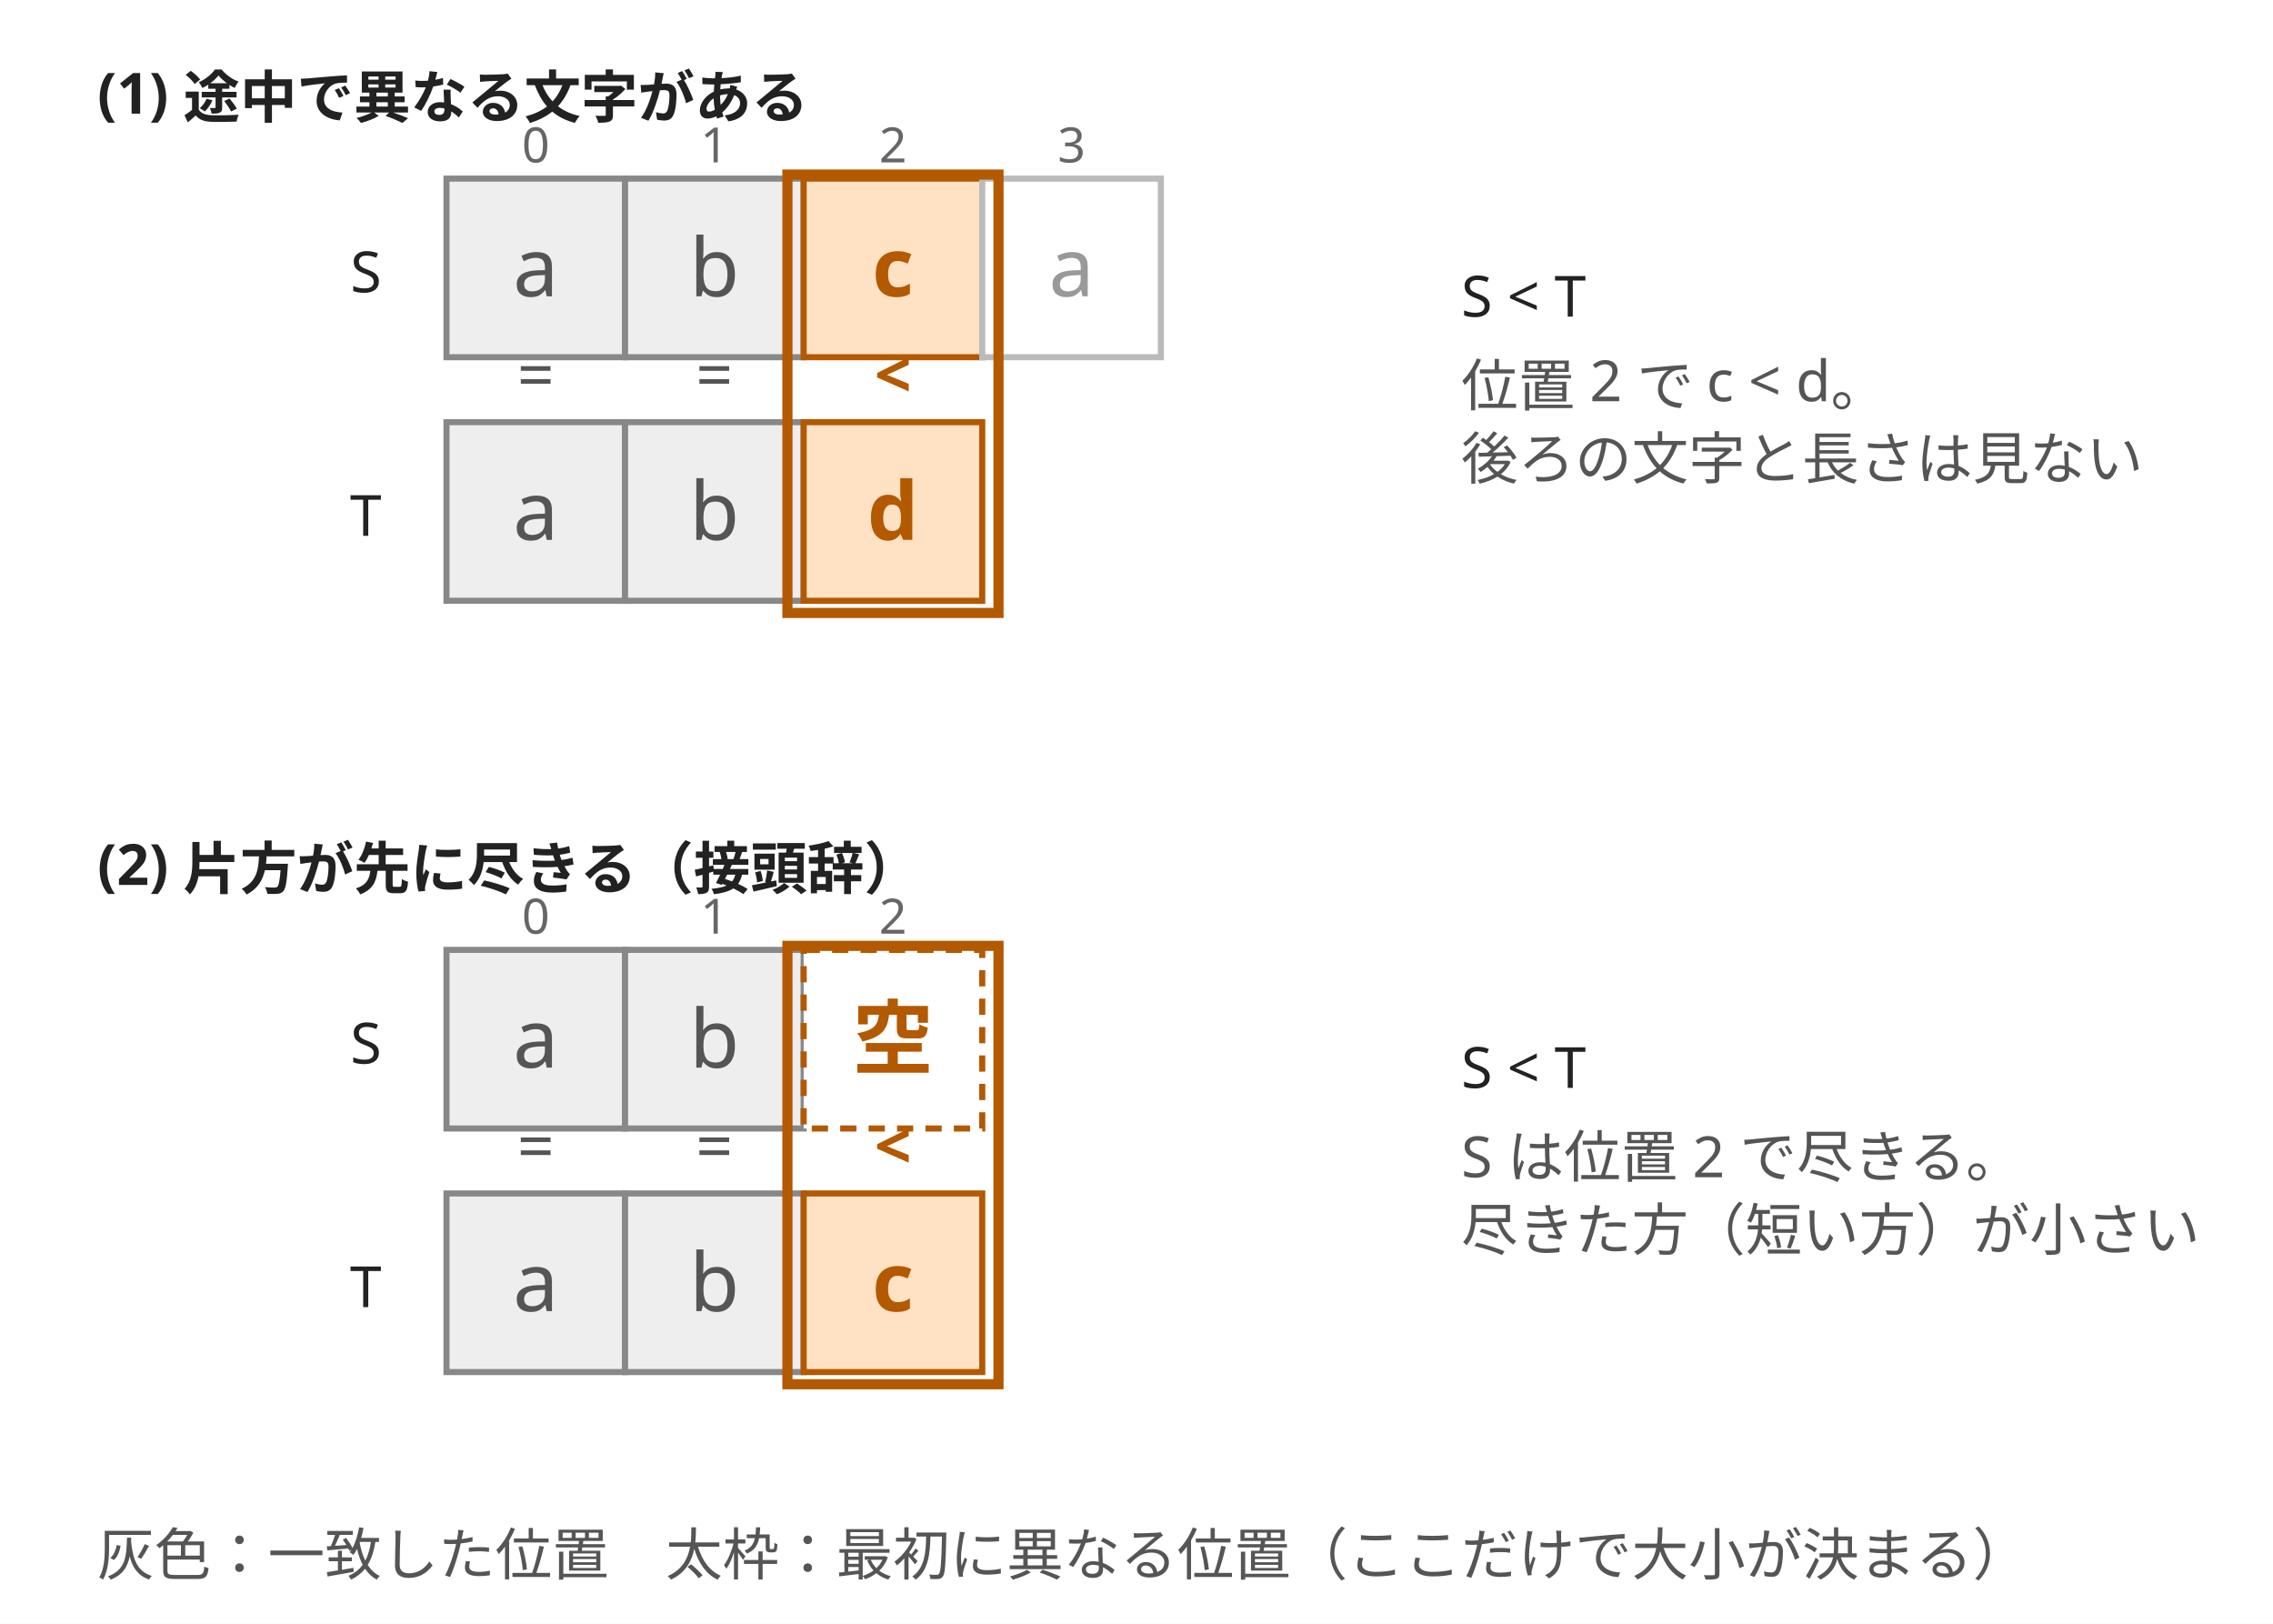
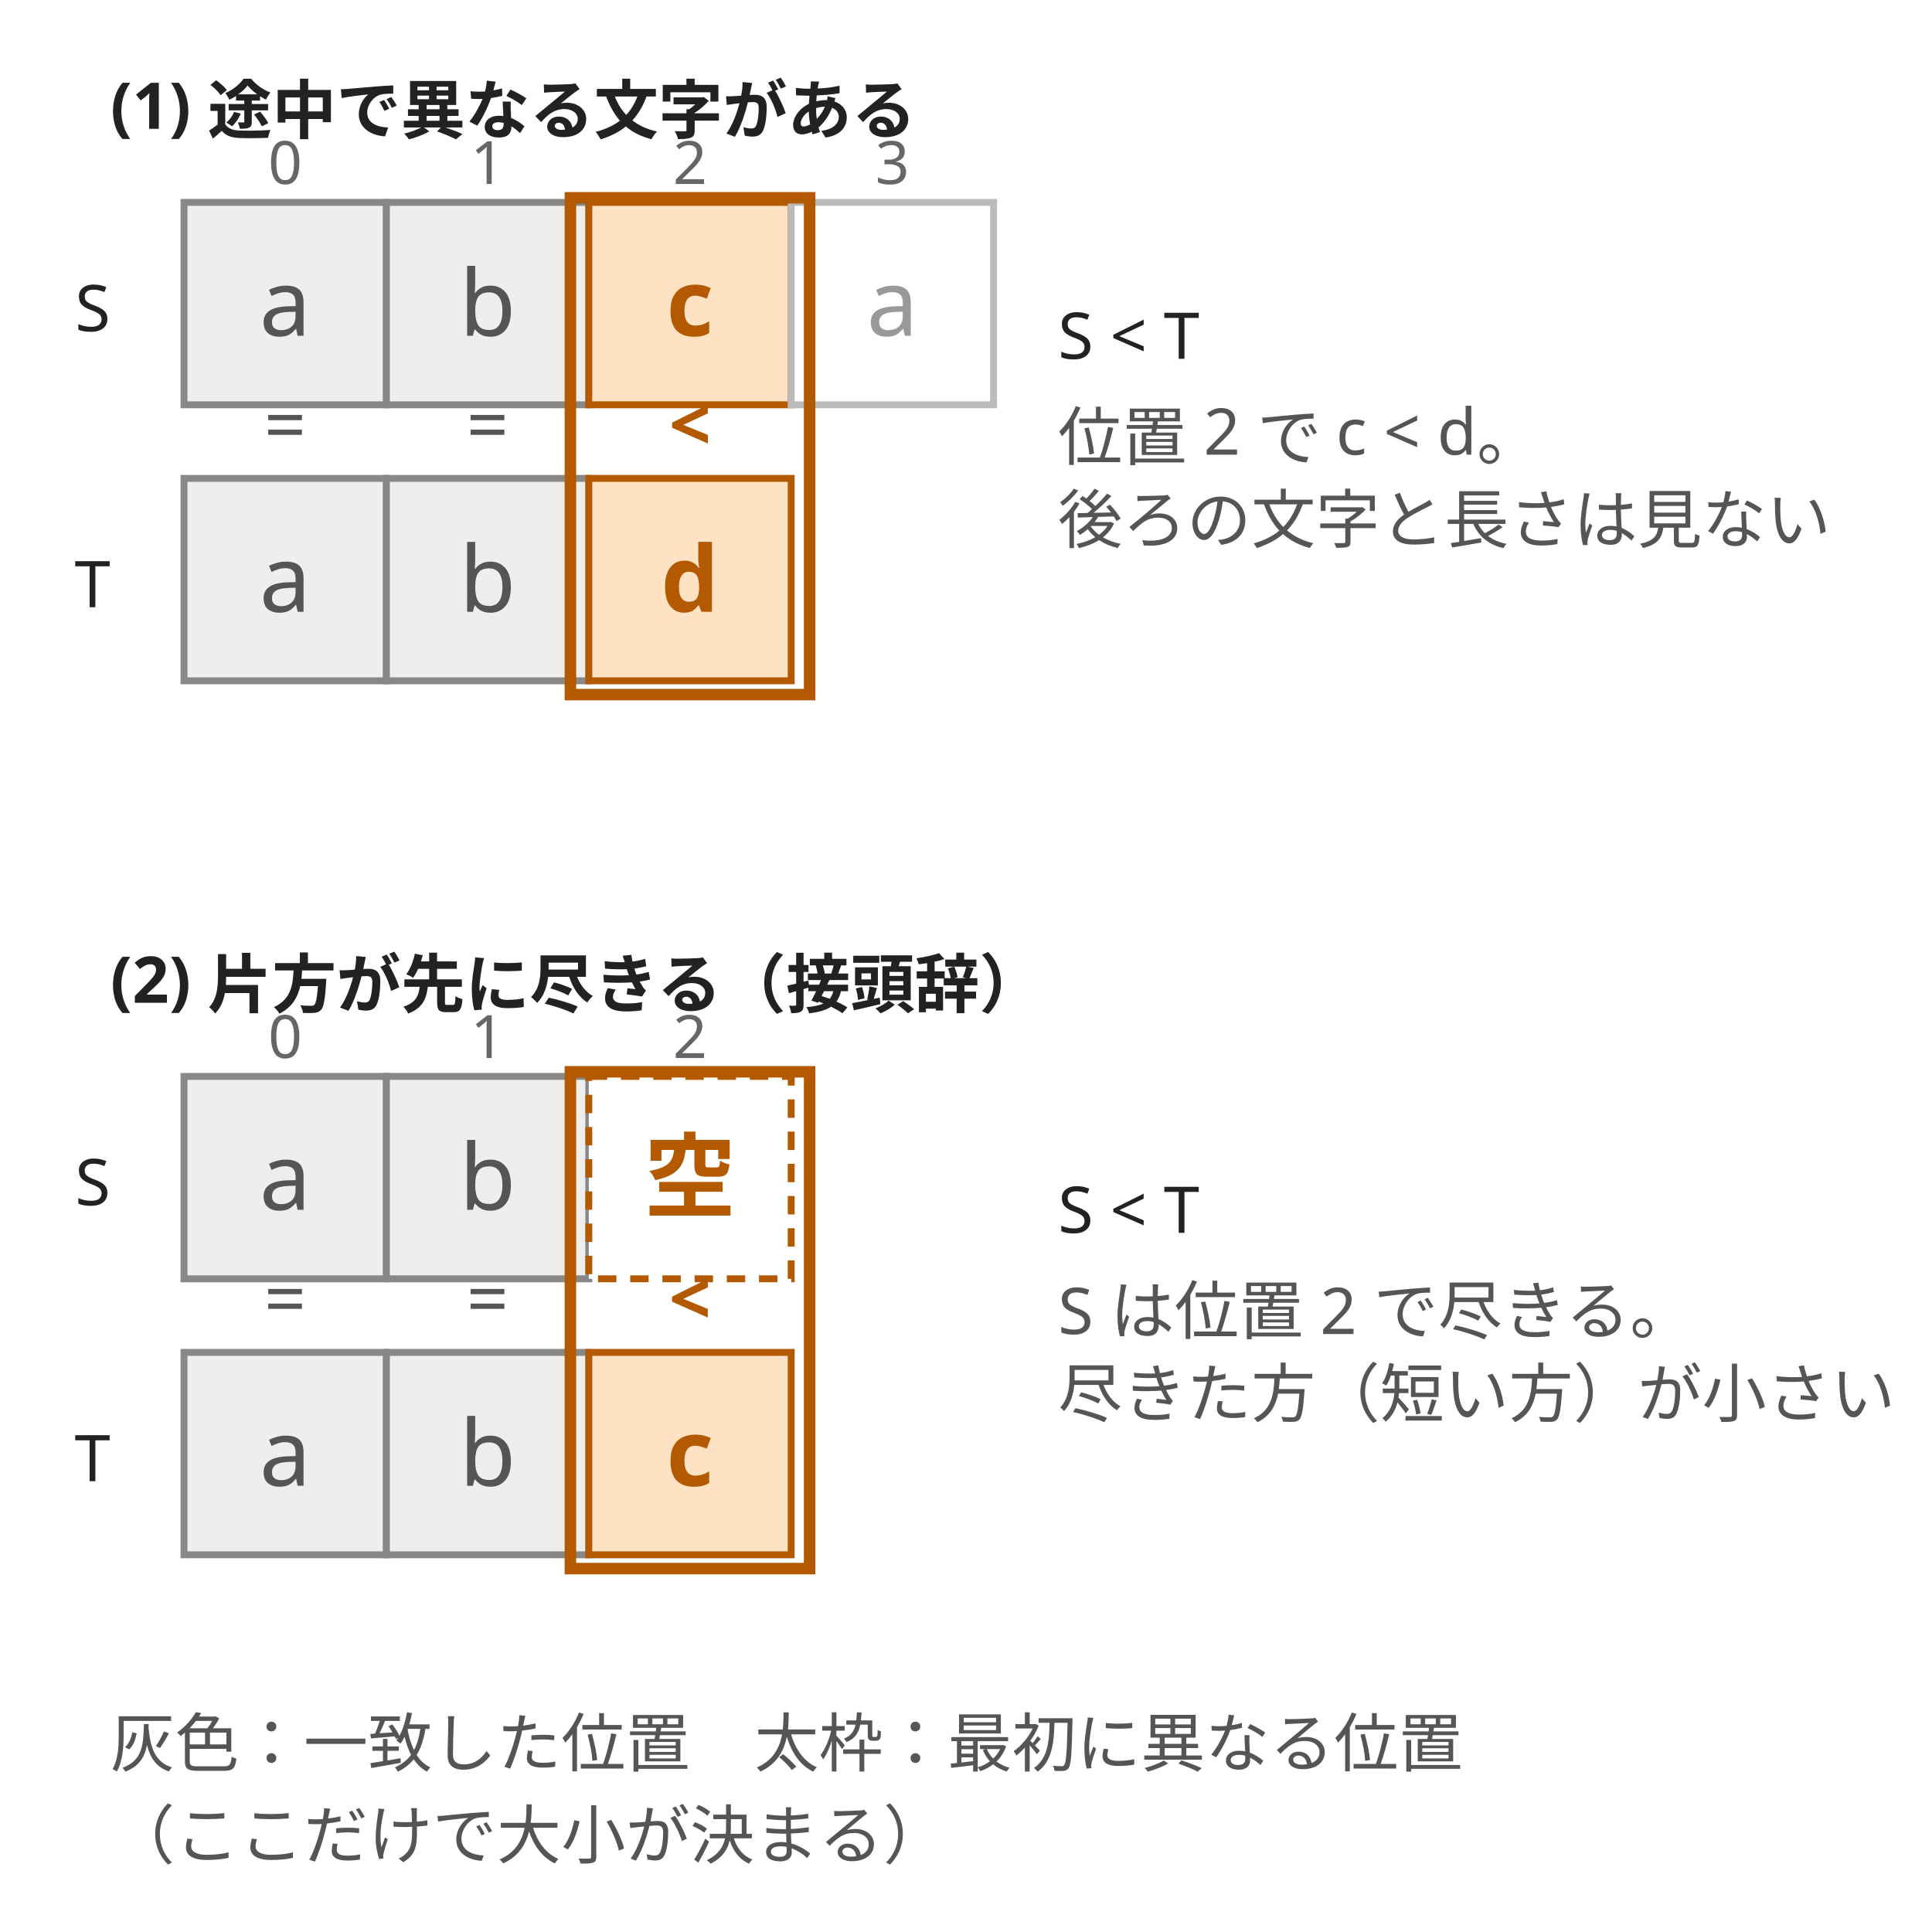
- <svg xmlns="http://www.w3.org/2000/svg" viewBox="0 0 560 400" font-family="sans-serif" font-size="14">
-   <rect width="100%" height="100%" fill="#ffffff" />
+ <svg xmlns="http://www.w3.org/2000/svg" viewBox="0 0 420 420" width="420" height="420" font-family="sans-serif" font-size="14">
+   <rect width="420" height="420" fill="#ffffff" />
  <text x="24" y="28" fill="#222" font-weight="bold">(1) 途中で異なる文字がある</text>
-   <text x="94" y="72" text-anchor="end" fill="#222">S</text>
-   <text x="94" y="132" text-anchor="end" fill="#222">T</text>
-   <text x="132.0" y="40" text-anchor="middle" font-size="12" fill="#666">0</text>
-   <rect x="110" y="44" width="44" height="44" fill="#eeeeee" stroke="#888" stroke-width="1.5" />
-   <text x="132.0" y="73" text-anchor="middle" font-size="20" fill="#555">a</text>
-   <rect x="110" y="104" width="44" height="44" fill="#eeeeee" stroke="#888" stroke-width="1.5" />
-   <text x="132.0" y="133" text-anchor="middle" font-size="20" fill="#555">a</text>
-   <text x="132.0" y="98" text-anchor="middle" font-size="16" fill="#555">=</text>
-   <text x="176.0" y="40" text-anchor="middle" font-size="12" fill="#666">1</text>
-   <rect x="154" y="44" width="44" height="44" fill="#eeeeee" stroke="#888" stroke-width="1.5" />
-   <text x="176.0" y="73" text-anchor="middle" font-size="20" fill="#555">b</text>
-   <rect x="154" y="104" width="44" height="44" fill="#eeeeee" stroke="#888" stroke-width="1.5" />
-   <text x="176.0" y="133" text-anchor="middle" font-size="20" fill="#555">b</text>
-   <text x="176.0" y="98" text-anchor="middle" font-size="16" fill="#555">=</text>
-   <text x="220.0" y="40" text-anchor="middle" font-size="12" fill="#666">2</text>
-   <rect x="198" y="44" width="44" height="44" fill="#ffe1c4" stroke="#b35900" stroke-width="1.5" />
-   <text x="220.0" y="73" text-anchor="middle" font-size="20" fill="#b35900" font-weight="bold">c</text>
-   <rect x="198" y="104" width="44" height="44" fill="#ffe1c4" stroke="#b35900" stroke-width="1.5" />
-   <text x="220.0" y="133" text-anchor="middle" font-size="20" fill="#b35900" font-weight="bold">d</text>
-   <text x="264.0" y="40" text-anchor="middle" font-size="12" fill="#666">3</text>
-   <rect x="242" y="44" width="44" height="44" fill="#ffffff" stroke="#bbb" stroke-width="1.5" />
-   <text x="264.0" y="73" text-anchor="middle" font-size="20" fill="#999">a</text>
-   <rect x="194" y="43" width="52" height="108" fill="none" stroke="#b35900" stroke-width="2.5" />
-   <text x="220.0" y="98" text-anchor="middle" font-size="16" fill="#b35900" font-weight="bold">&lt;</text>
-   <text x="360" y="78" fill="#222">S &lt; T</text>
-   <text x="360" y="100" fill="#555" font-size="14">位置 2 で c &lt; d。</text>
-   <text x="360" y="118" fill="#555" font-size="14">後ろの文字と長さは見ない</text>
+   <text x="24" y="72" text-anchor="end" fill="#222">S</text>
+   <text x="24" y="132" text-anchor="end" fill="#222">T</text>
+   <text x="62" y="40" text-anchor="middle" font-size="13" fill="#666">0</text>
+   <rect x="40" y="44" width="44" height="44" fill="#eeeeee" stroke="#888" stroke-width="1.5" />
+   <text x="62" y="73" text-anchor="middle" font-size="20" fill="#555">a</text>
+   <rect x="40" y="104" width="44" height="44" fill="#eeeeee" stroke="#888" stroke-width="1.5" />
+   <text x="62" y="133" text-anchor="middle" font-size="20" fill="#555">a</text>
+   <text x="62" y="98" text-anchor="middle" font-size="16" fill="#555">=</text>
+   <text x="106" y="40" text-anchor="middle" font-size="13" fill="#666">1</text>
+   <rect x="84" y="44" width="44" height="44" fill="#eeeeee" stroke="#888" stroke-width="1.5" />
+   <text x="106" y="73" text-anchor="middle" font-size="20" fill="#555">b</text>
+   <rect x="84" y="104" width="44" height="44" fill="#eeeeee" stroke="#888" stroke-width="1.5" />
+   <text x="106" y="133" text-anchor="middle" font-size="20" fill="#555">b</text>
+   <text x="106" y="98" text-anchor="middle" font-size="16" fill="#555">=</text>
+   <text x="150" y="40" text-anchor="middle" font-size="13" fill="#666">2</text>
+   <rect x="128" y="44" width="44" height="44" fill="#ffe1c4" stroke="#b35900" stroke-width="1.5" />
+   <text x="150" y="73" text-anchor="middle" font-size="20" fill="#b35900" font-weight="bold">c</text>
+   <rect x="128" y="104" width="44" height="44" fill="#ffe1c4" stroke="#b35900" stroke-width="1.5" />
+   <text x="150" y="133" text-anchor="middle" font-size="20" fill="#b35900" font-weight="bold">d</text>
+   <text x="194" y="40" text-anchor="middle" font-size="13" fill="#666">3</text>
+   <rect x="172" y="44" width="44" height="44" fill="#ffffff" stroke="#bbb" stroke-width="1.5" />
+   <text x="194" y="73" text-anchor="middle" font-size="20" fill="#999">a</text>
+   <rect x="124" y="43" width="52" height="108" fill="none" stroke="#b35900" stroke-width="2.5" />
+   <text x="150" y="98" text-anchor="middle" font-size="16" fill="#b35900" font-weight="bold">&lt;</text>
+   <text x="230" y="78" fill="#222">S &lt; T</text>
+   <text x="230" y="100" fill="#555" font-size="14">位置 2 で c &lt; d。</text>
+   <text x="230" y="118" fill="#555" font-size="14">後ろの文字と長さは見ない</text>
  <text x="24" y="218" fill="#222" font-weight="bold">(2) 片方が先に尽きる（接頭辞）</text>
-   <text x="94" y="262" text-anchor="end" fill="#222">S</text>
-   <text x="94" y="322" text-anchor="end" fill="#222">T</text>
-   <text x="132.0" y="230" text-anchor="middle" font-size="12" fill="#666">0</text>
-   <rect x="110" y="234" width="44" height="44" fill="#eeeeee" stroke="#888" stroke-width="1.5" />
-   <text x="132.0" y="263" text-anchor="middle" font-size="20" fill="#555">a</text>
-   <rect x="110" y="294" width="44" height="44" fill="#eeeeee" stroke="#888" stroke-width="1.5" />
-   <text x="132.0" y="323" text-anchor="middle" font-size="20" fill="#555">a</text>
-   <text x="132.0" y="288" text-anchor="middle" font-size="16" fill="#555">=</text>
-   <text x="176.0" y="230" text-anchor="middle" font-size="12" fill="#666">1</text>
-   <rect x="154" y="234" width="44" height="44" fill="#eeeeee" stroke="#888" stroke-width="1.5" />
-   <text x="176.0" y="263" text-anchor="middle" font-size="20" fill="#555">b</text>
-   <rect x="154" y="294" width="44" height="44" fill="#eeeeee" stroke="#888" stroke-width="1.5" />
-   <text x="176.0" y="323" text-anchor="middle" font-size="20" fill="#555">b</text>
-   <text x="176.0" y="288" text-anchor="middle" font-size="16" fill="#555">=</text>
-   <text x="220.0" y="230" text-anchor="middle" font-size="12" fill="#666">2</text>
-   <rect x="198" y="234" width="44" height="44" fill="#ffffff" stroke="#b35900" stroke-width="1.5" stroke-dasharray="4 3" />
-   <text x="220.0" y="263" text-anchor="middle" font-size="20" fill="#b35900" font-weight="bold">空</text>
-   <rect x="198" y="294" width="44" height="44" fill="#ffe1c4" stroke="#b35900" stroke-width="1.5" />
-   <text x="220.0" y="323" text-anchor="middle" font-size="20" fill="#b35900" font-weight="bold">c</text>
-   <rect x="194" y="233" width="52" height="108" fill="none" stroke="#b35900" stroke-width="2.5" />
-   <text x="220.0" y="288" text-anchor="middle" font-size="16" fill="#b35900" font-weight="bold">&lt;</text>
-   <text x="360" y="268" fill="#222">S &lt; T</text>
-   <text x="360" y="290" fill="#555" font-size="14">S は位置 2 で尽きる。</text>
-   <text x="360" y="308" fill="#555" font-size="14">尽きた方（短い方）が小さい</text>
-   <text x="24" y="388" fill="#555" font-size="14">灰色：一致した位置　太枠：最初に異なる位置（ここだけで大小が決まる）</text>
+   <text x="24" y="262" text-anchor="end" fill="#222">S</text>
+   <text x="24" y="322" text-anchor="end" fill="#222">T</text>
+   <text x="62" y="230" text-anchor="middle" font-size="13" fill="#666">0</text>
+   <rect x="40" y="234" width="44" height="44" fill="#eeeeee" stroke="#888" stroke-width="1.5" />
+   <text x="62" y="263" text-anchor="middle" font-size="20" fill="#555">a</text>
+   <rect x="40" y="294" width="44" height="44" fill="#eeeeee" stroke="#888" stroke-width="1.5" />
+   <text x="62" y="323" text-anchor="middle" font-size="20" fill="#555">a</text>
+   <text x="62" y="288" text-anchor="middle" font-size="16" fill="#555">=</text>
+   <text x="106" y="230" text-anchor="middle" font-size="13" fill="#666">1</text>
+   <rect x="84" y="234" width="44" height="44" fill="#eeeeee" stroke="#888" stroke-width="1.5" />
+   <text x="106" y="263" text-anchor="middle" font-size="20" fill="#555">b</text>
+   <rect x="84" y="294" width="44" height="44" fill="#eeeeee" stroke="#888" stroke-width="1.5" />
+   <text x="106" y="323" text-anchor="middle" font-size="20" fill="#555">b</text>
+   <text x="106" y="288" text-anchor="middle" font-size="16" fill="#555">=</text>
+   <text x="150" y="230" text-anchor="middle" font-size="13" fill="#666">2</text>
+   <rect x="128" y="234" width="44" height="44" fill="#ffffff" stroke="#b35900" stroke-width="1.5" stroke-dasharray="4 3" />
+   <text x="150" y="263" text-anchor="middle" font-size="20" fill="#b35900" font-weight="bold">空</text>
+   <rect x="128" y="294" width="44" height="44" fill="#ffe1c4" stroke="#b35900" stroke-width="1.5" />
+   <text x="150" y="323" text-anchor="middle" font-size="20" fill="#b35900" font-weight="bold">c</text>
+   <rect x="124" y="233" width="52" height="108" fill="none" stroke="#b35900" stroke-width="2.5" />
+   <text x="150" y="288" text-anchor="middle" font-size="16" fill="#b35900" font-weight="bold">&lt;</text>
+   <text x="230" y="268" fill="#222">S &lt; T</text>
+   <text x="230" y="290" fill="#555" font-size="14">S は位置 2 で尽きる。</text>
+   <text x="230" y="308" fill="#555" font-size="14">尽きた方（短い方）が小さい</text>
+   <text x="24" y="384" fill="#555" font-size="14">灰色：一致した位置　太枠：最初に異なる位置</text>
+   <text x="24" y="404" fill="#555" font-size="14">（ここだけで大小が決まる）</text>
</svg>
